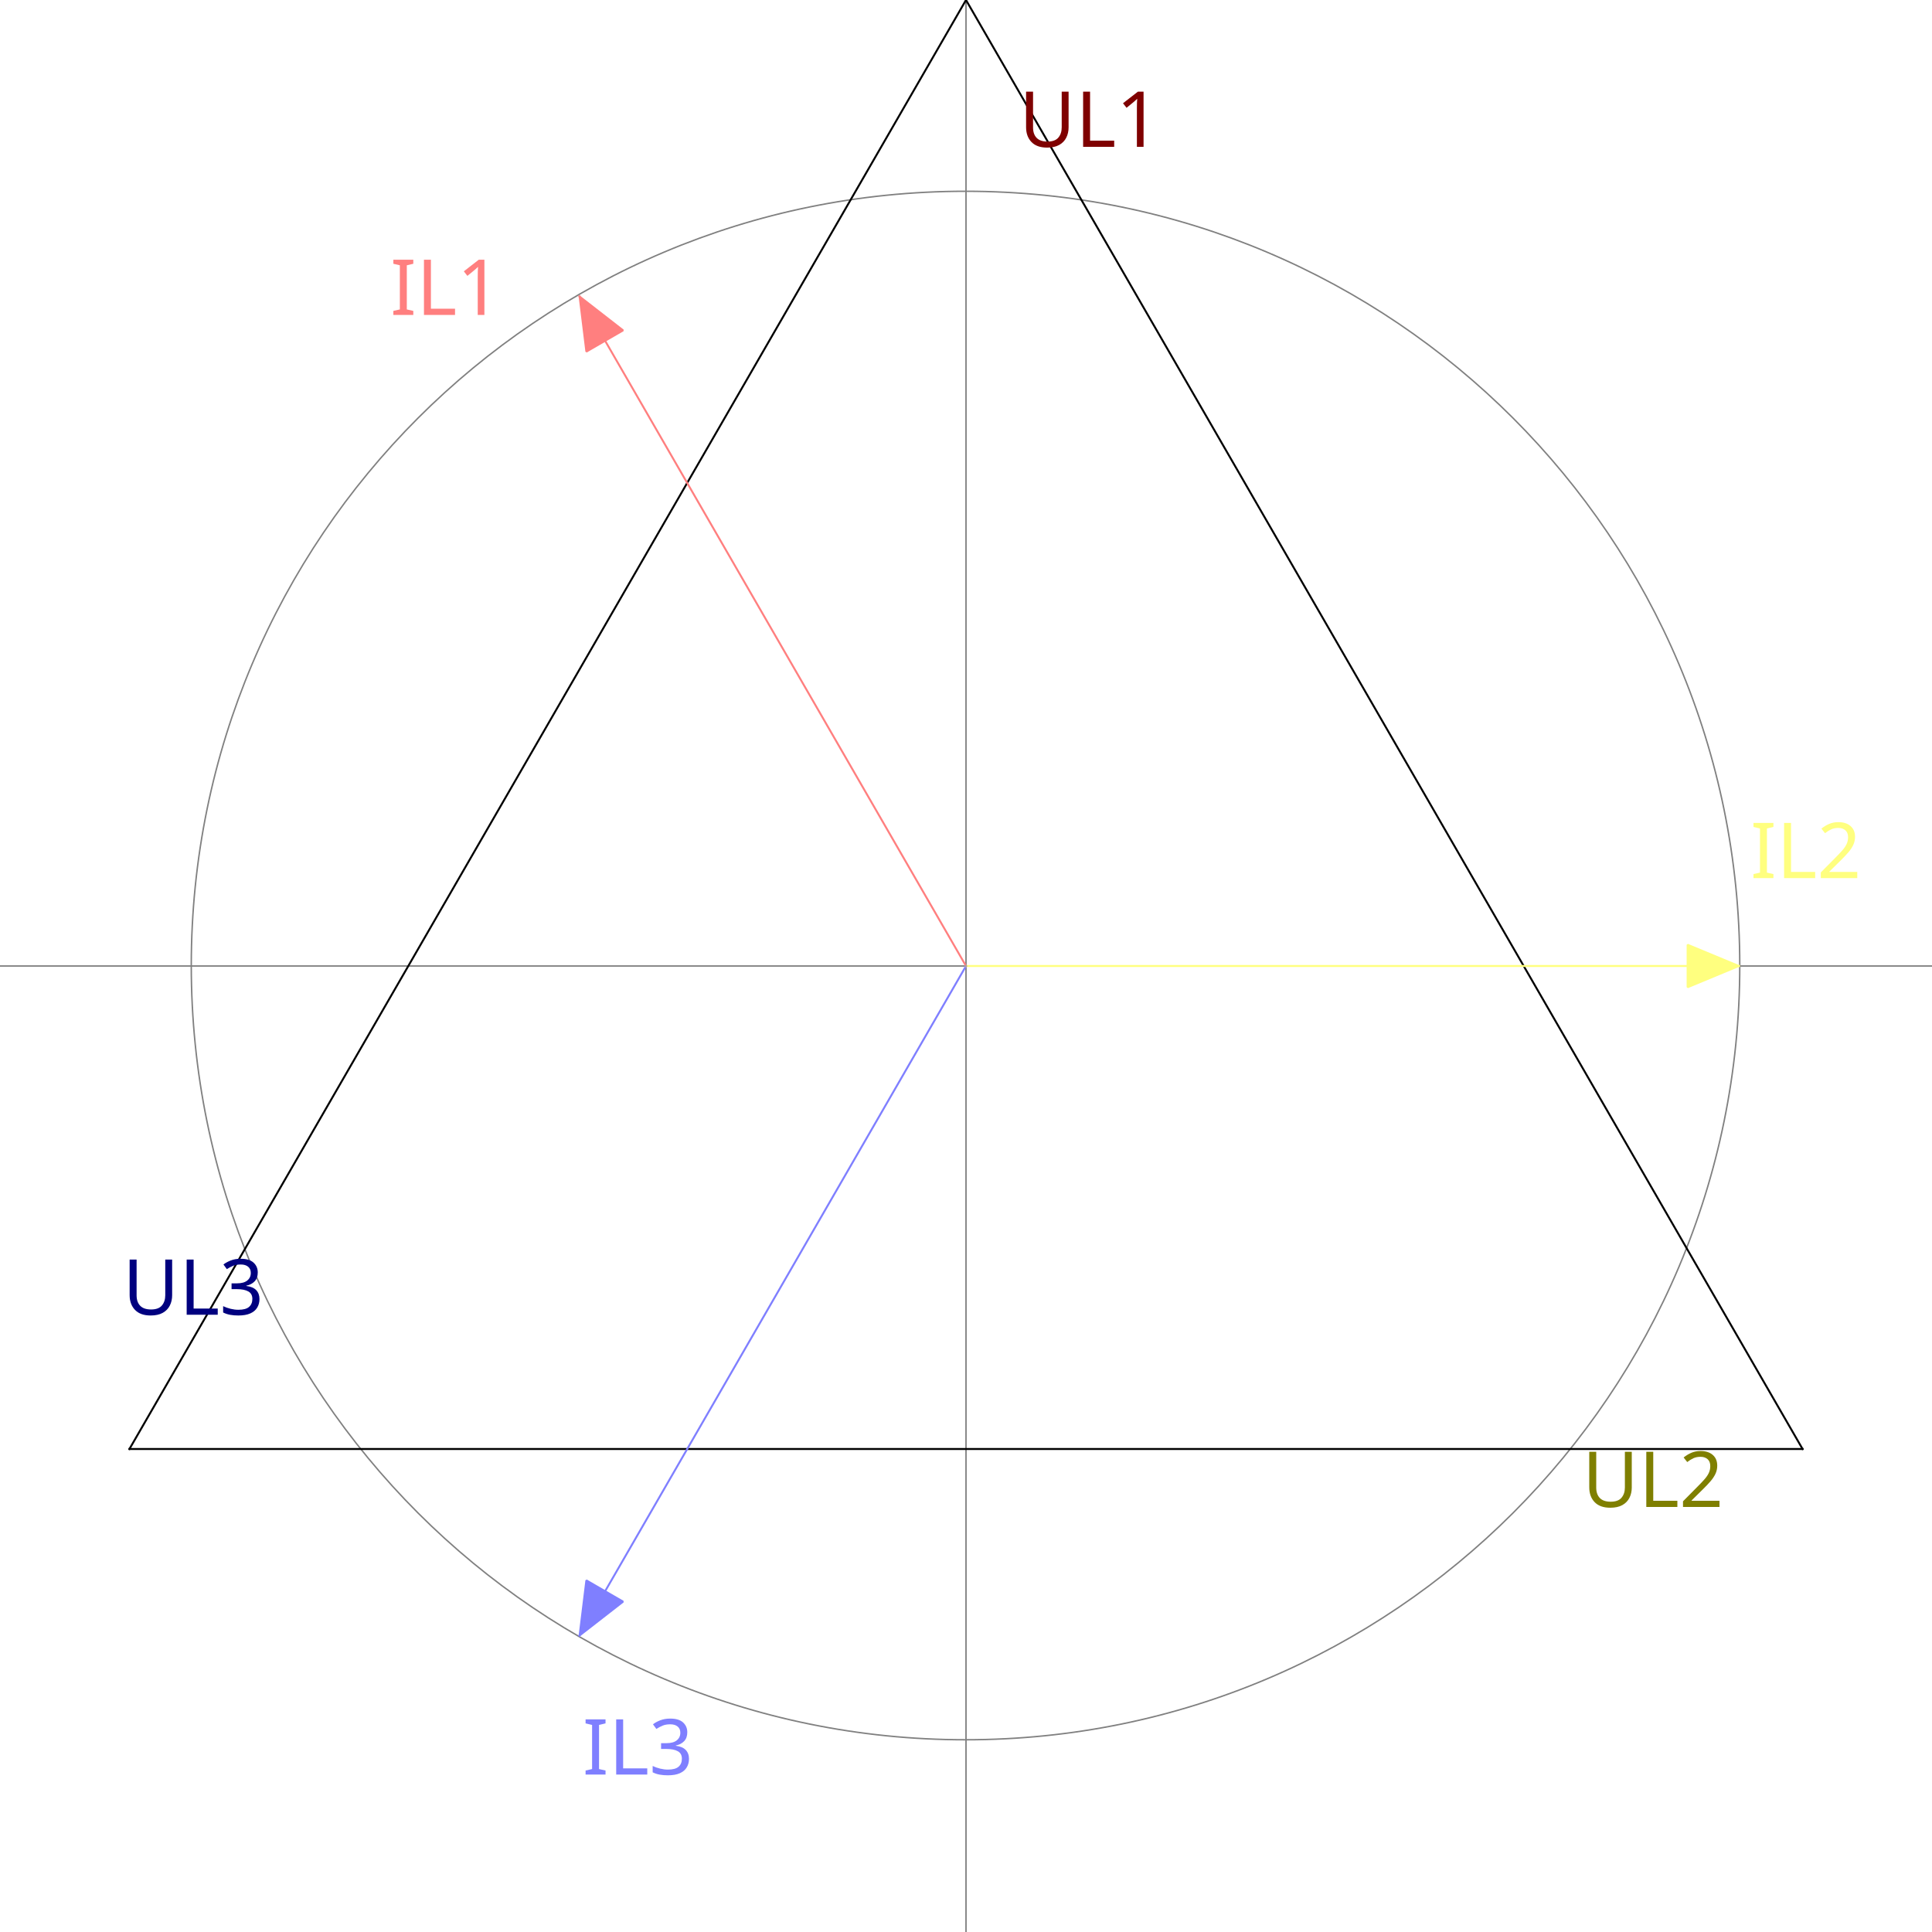
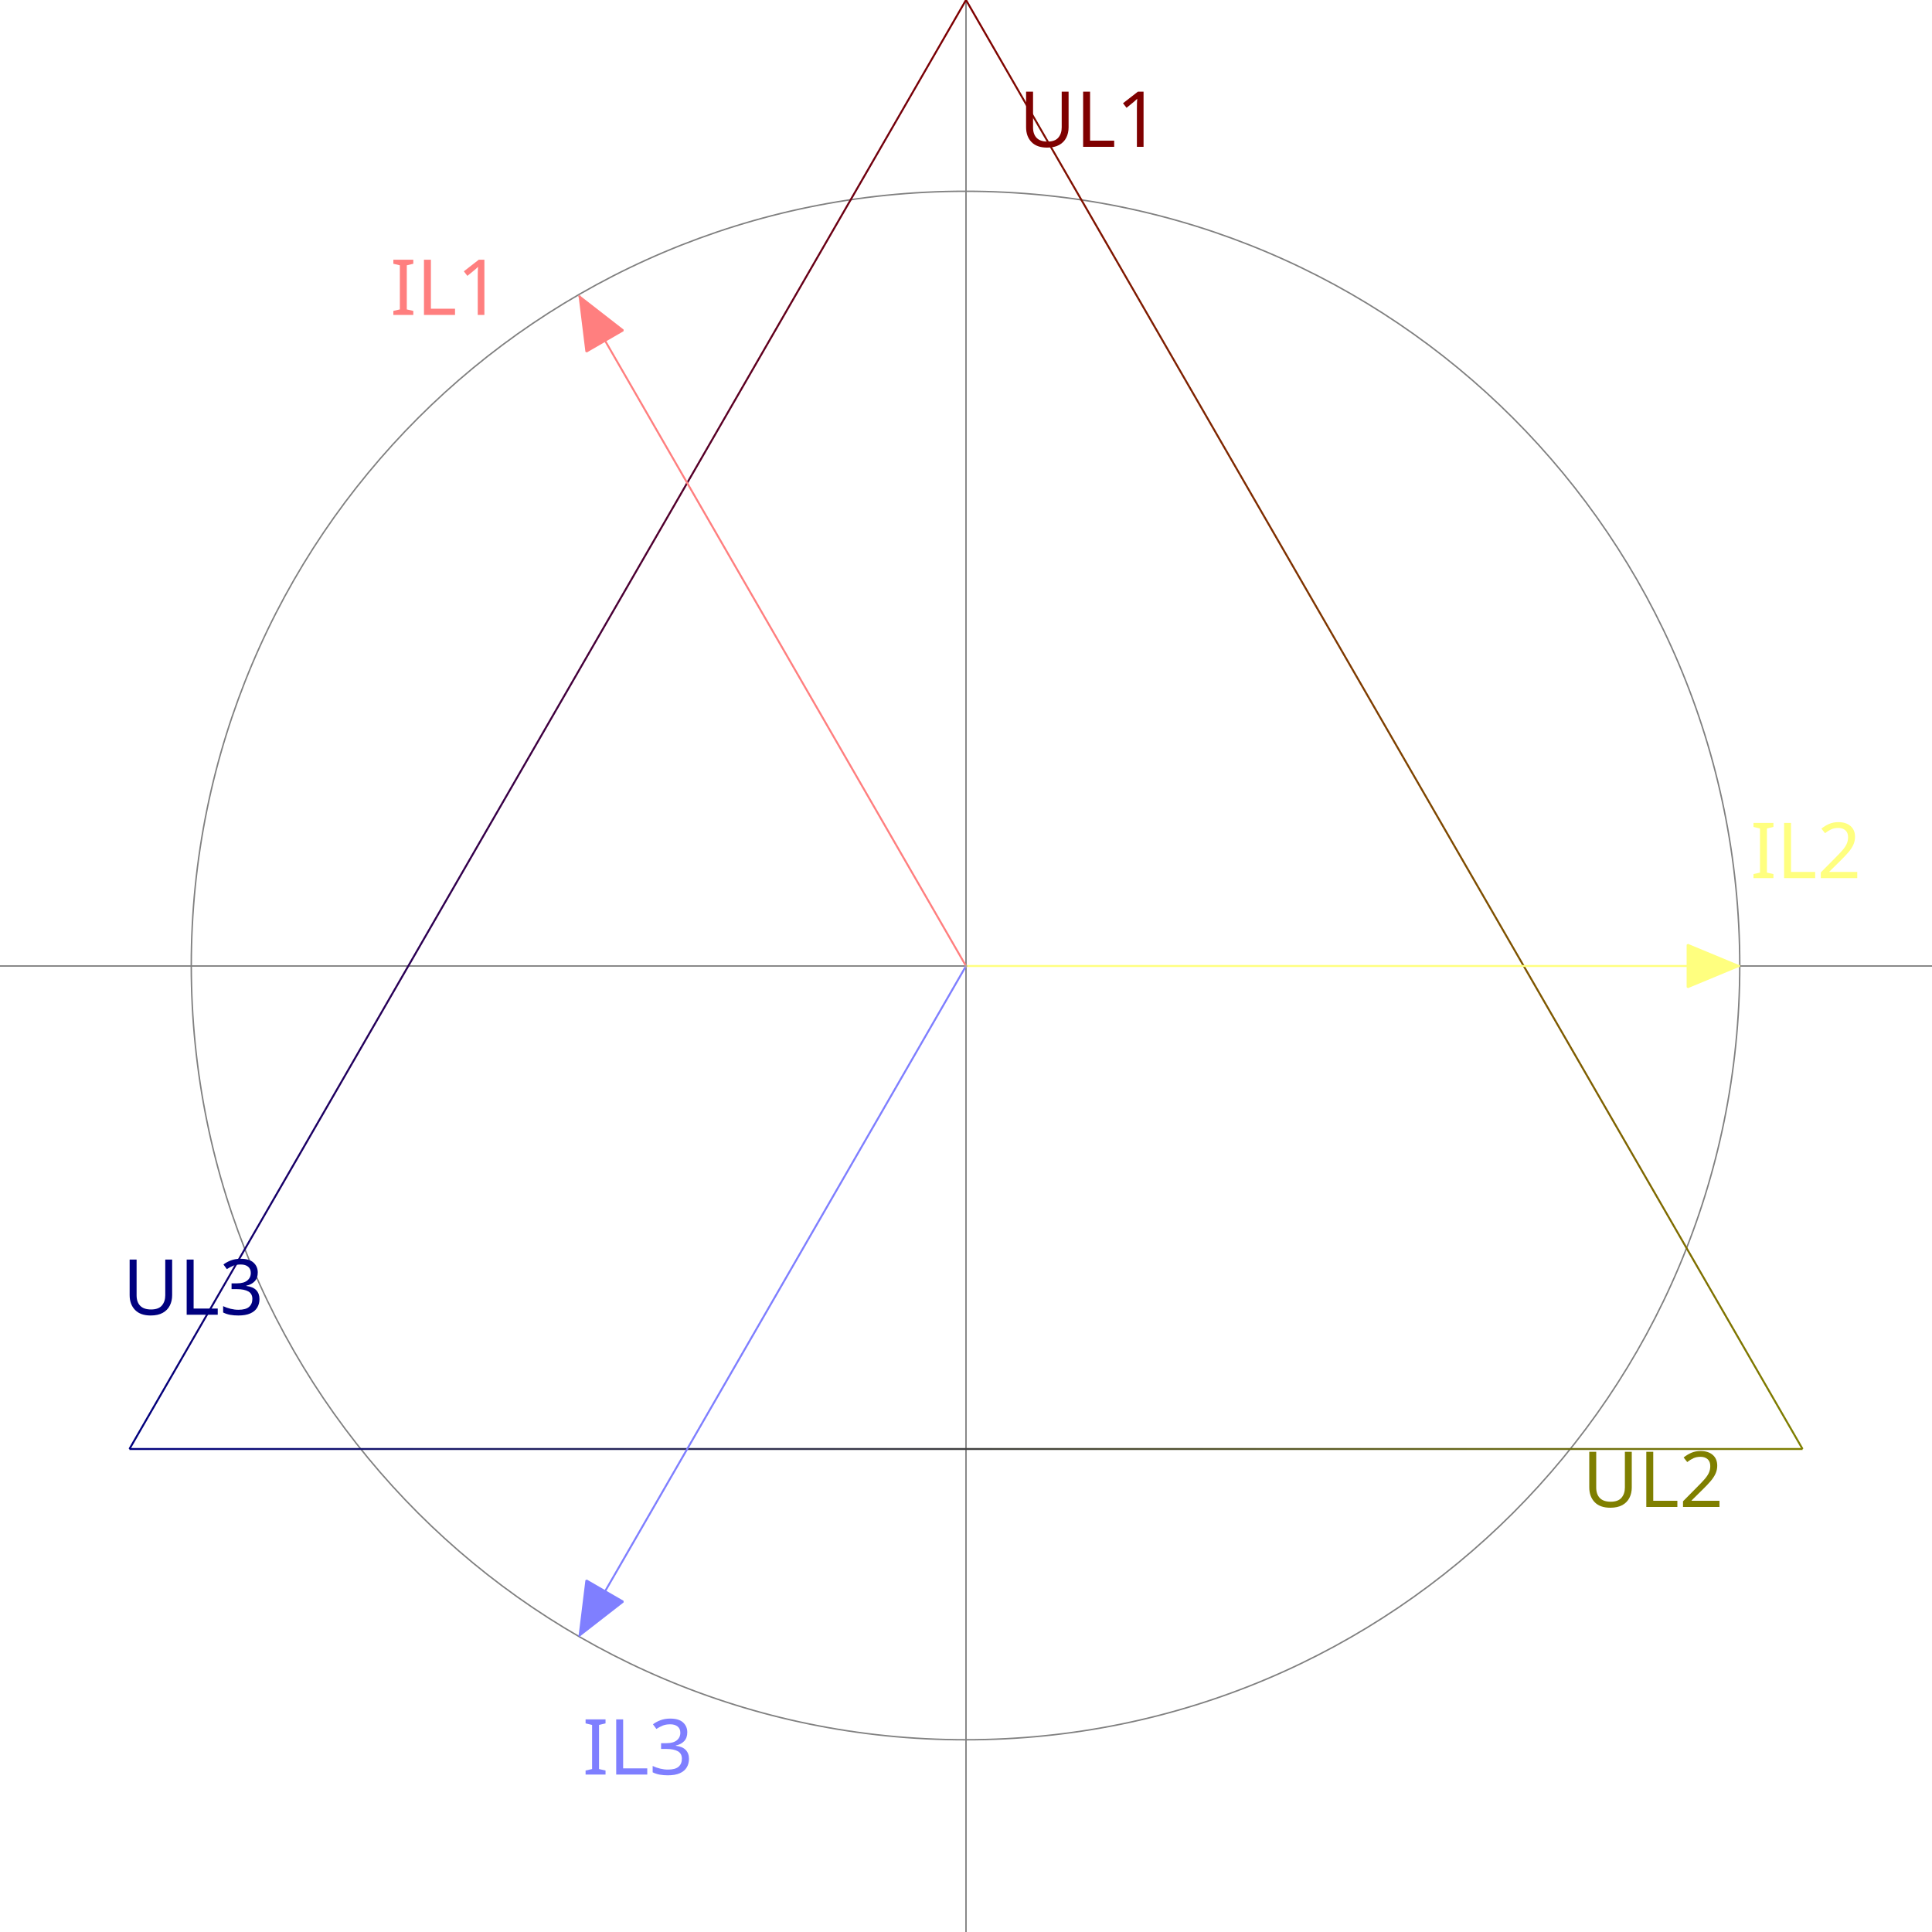
<svg xmlns="http://www.w3.org/2000/svg" width="705.556mm" height="705.556mm" viewBox="0 0 2000 2000" version="1.2" baseProfile="tiny">
  <defs>
- </defs>
+     <linearGradient gradientUnits="userSpaceOnUse" x1="1000" y1="0" x2="1866" y2="1500" id="gradient1">
+       <stop offset="0" stop-color="#7f0000" stop-opacity="1" />
+       <stop offset="1" stop-color="#7f7f00" stop-opacity="1" />
+     </linearGradient>
+     <linearGradient gradientUnits="userSpaceOnUse" x1="1866" y1="1500" x2="134" y2="1500" id="gradient2">
+       <stop offset="0" stop-color="#7f7f00" stop-opacity="1" />
+       <stop offset="1" stop-color="#00007f" stop-opacity="1" />
+     </linearGradient>
+     <linearGradient gradientUnits="userSpaceOnUse" x1="134" y1="1500" x2="1000" y2="0" id="gradient3">
+       <stop offset="0" stop-color="#00007f" stop-opacity="1" />
+       <stop offset="1" stop-color="#7f0000" stop-opacity="1" />
+     </linearGradient>
+     <linearGradient gradientUnits="userSpaceOnUse" x1="134" y1="1500" x2="1000" y2="0" id="gradient4">
+       <stop offset="0" stop-color="#00007f" stop-opacity="1" />
+       <stop offset="1" stop-color="#7f0000" stop-opacity="1" />
+     </linearGradient>
+     <linearGradient gradientUnits="userSpaceOnUse" x1="134" y1="1500" x2="1000" y2="0" id="gradient5">
+       <stop offset="0" stop-color="#00007f" stop-opacity="1" />
+       <stop offset="1" stop-color="#7f0000" stop-opacity="1" />
+     </linearGradient>
+     <linearGradient gradientUnits="userSpaceOnUse" x1="134" y1="1500" x2="1000" y2="0" id="gradient6">
+       <stop offset="0" stop-color="#00007f" stop-opacity="1" />
+       <stop offset="1" stop-color="#7f0000" stop-opacity="1" />
+     </linearGradient>
+     <linearGradient gradientUnits="userSpaceOnUse" x1="134" y1="1500" x2="1000" y2="0" id="gradient7">
+       <stop offset="0" stop-color="#00007f" stop-opacity="1" />
+       <stop offset="1" stop-color="#7f0000" stop-opacity="1" />
+     </linearGradient>
+     <linearGradient gradientUnits="userSpaceOnUse" x1="134" y1="1500" x2="1000" y2="0" id="gradient8">
+       <stop offset="0" stop-color="#00007f" stop-opacity="1" />
+       <stop offset="1" stop-color="#7f0000" stop-opacity="1" />
+     </linearGradient>
+     <linearGradient gradientUnits="userSpaceOnUse" x1="134" y1="1500" x2="1000" y2="0" id="gradient9">
+       <stop offset="0" stop-color="#00007f" stop-opacity="1" />
+       <stop offset="1" stop-color="#7f0000" stop-opacity="1" />
+     </linearGradient>
+     <linearGradient gradientUnits="userSpaceOnUse" x1="134" y1="1500" x2="1000" y2="0" id="gradient10">
+       <stop offset="0" stop-color="#00007f" stop-opacity="1" />
+       <stop offset="1" stop-color="#7f0000" stop-opacity="1" />
+     </linearGradient>
+     <linearGradient gradientUnits="userSpaceOnUse" x1="134" y1="1500" x2="1000" y2="0" id="gradient11">
+       <stop offset="0" stop-color="#00007f" stop-opacity="1" />
+       <stop offset="1" stop-color="#7f0000" stop-opacity="1" />
+     </linearGradient>
+     <linearGradient gradientUnits="userSpaceOnUse" x1="134" y1="1500" x2="1000" y2="0" id="gradient12">
+       <stop offset="0" stop-color="#00007f" stop-opacity="1" />
+       <stop offset="1" stop-color="#7f0000" stop-opacity="1" />
+     </linearGradient>
+     <linearGradient gradientUnits="userSpaceOnUse" x1="134" y1="1500" x2="1000" y2="0" id="gradient13">
+       <stop offset="0" stop-color="#00007f" stop-opacity="1" />
+       <stop offset="1" stop-color="#7f0000" stop-opacity="1" />
+     </linearGradient>
+     <linearGradient gradientUnits="userSpaceOnUse" x1="134" y1="1500" x2="1000" y2="0" id="gradient14">
+       <stop offset="0" stop-color="#00007f" stop-opacity="1" />
+       <stop offset="1" stop-color="#7f0000" stop-opacity="1" />
+     </linearGradient>
+   </defs>
  <g fill="none" stroke="black" stroke-width="1" fill-rule="evenodd" stroke-linecap="square" stroke-linejoin="bevel">
    <g fill="none" stroke="#808080" stroke-opacity="1" stroke-width="1.5" stroke-linecap="square" stroke-linejoin="bevel" transform="matrix(1,0,0,1,0,0)" font-family="Sans" font-size="80" font-weight="400" font-style="normal">
      <polyline fill="none" vector-effect="none" points="0,1000 2000,1000 " />
      <polyline fill="none" vector-effect="none" points="1000,0 1000,2000 " />
      <path vector-effect="none" fill-rule="evenodd" d="M1801,999.5 C1801,556.844 1442.16,198 999.5,198 C556.844,198 198,556.844 198,999.5 C198,1442.16 556.844,1801 999.5,1801 C1442.16,1801 1801,1442.16 1801,999.5 " />
    </g>
-     <g fill="none" stroke="#000000" stroke-opacity="1" stroke-width="2" stroke-linecap="square" stroke-linejoin="bevel" transform="matrix(1,0,0,1,0,0)" font-family="Sans" font-size="80" font-weight="400" font-style="normal">
-       <polyline fill="none" vector-effect="none" points="1000,0 1866,1500 " />
+     <g fill="url(#gradient1)" stroke="none" transform="matrix(1,0,0,1,0,0)" font-family="Sans" font-size="80" font-weight="400" font-style="normal">
+       <path vector-effect="none" fill-rule="evenodd" d="M999.134,0.5 L1865.13,1500.5 L1866.87,1499.5 L1000.87,-0.5 L999.134,0.5" />
    </g>
-     <g fill="none" stroke="#000000" stroke-opacity="1" stroke-width="2" stroke-linecap="square" stroke-linejoin="bevel" transform="matrix(1,0,0,1,0,0)" font-family="Sans" font-size="80" font-weight="400" font-style="normal">
-       <polyline fill="none" vector-effect="none" points="1866,1500 134,1500 " />
+     <g fill="url(#gradient2)" stroke="none" transform="matrix(1,0,0,1,0,0)" font-family="Sans" font-size="80" font-weight="400" font-style="normal">
+       <path vector-effect="none" fill-rule="evenodd" d="M1866,1499 L134,1499 L134,1501 L1866,1501 L1866,1499" />
    </g>
-     <g fill="none" stroke="#000000" stroke-opacity="1" stroke-width="2" stroke-linecap="square" stroke-linejoin="bevel" transform="matrix(1,0,0,1,0,0)" font-family="Sans" font-size="80" font-weight="400" font-style="normal">
-       <polyline fill="none" vector-effect="none" points="134,1500 1000,0 " />
+     <g fill="url(#gradient3)" stroke="none" transform="matrix(1,0,0,1,0,0)" font-family="Sans" font-size="80" font-weight="400" font-style="normal">
+       <path vector-effect="none" fill-rule="evenodd" d="M134.866,1500.5 L1000.87,0.5 L999.134,-0.5 L133.134,1499.5 L134.866,1500.5" />
    </g>
-     <g fill="none" stroke="#7f0000" stroke-opacity="1" stroke-width="2" stroke-linecap="square" stroke-linejoin="bevel" transform="matrix(1,0,0,1,0,0)" font-family="Sans" font-size="80" font-weight="400" font-style="normal">
+     <g fill="url(#gradient4)" stroke="#7f0000" stroke-opacity="1" stroke-width="2" stroke-linecap="square" stroke-linejoin="bevel" transform="matrix(1,0,0,1,0,0)" font-family="Sans" font-size="80" font-weight="400" font-style="normal">
      <text fill="#7f0000" fill-opacity="1" stroke="none" xml:space="preserve" x="1055" y="152" font-family="Sans" font-size="80" font-weight="400" font-style="normal">UL1</text>
    </g>
-     <g fill="none" stroke="#7f7f00" stroke-opacity="1" stroke-width="2" stroke-linecap="square" stroke-linejoin="bevel" transform="matrix(1,0,0,1,0,0)" font-family="Sans" font-size="80" font-weight="400" font-style="normal">
+     <g fill="url(#gradient5)" stroke="#7f7f00" stroke-opacity="1" stroke-width="2" stroke-linecap="square" stroke-linejoin="bevel" transform="matrix(1,0,0,1,0,0)" font-family="Sans" font-size="80" font-weight="400" font-style="normal">
      <text fill="#7f7f00" fill-opacity="1" stroke="none" xml:space="preserve" x="1638" y="1560" font-family="Sans" font-size="80" font-weight="400" font-style="normal">UL2</text>
    </g>
-     <g fill="none" stroke="#00007f" stroke-opacity="1" stroke-width="2" stroke-linecap="square" stroke-linejoin="bevel" transform="matrix(1,0,0,1,0,0)" font-family="Sans" font-size="80" font-weight="400" font-style="normal">
+     <g fill="url(#gradient6)" stroke="#00007f" stroke-opacity="1" stroke-width="2" stroke-linecap="square" stroke-linejoin="bevel" transform="matrix(1,0,0,1,0,0)" font-family="Sans" font-size="80" font-weight="400" font-style="normal">
      <text fill="#00007f" fill-opacity="1" stroke="none" xml:space="preserve" x="127" y="1361" font-family="Sans" font-size="80" font-weight="400" font-style="normal">UL3</text>
    </g>
-     <g fill="none" stroke="#7f7fff" stroke-opacity="1" stroke-width="2" stroke-linecap="square" stroke-linejoin="bevel" transform="matrix(1,0,0,1,0,0)" font-family="Sans" font-size="80" font-weight="400" font-style="normal">
+     <g fill="url(#gradient7)" stroke="#7f7fff" stroke-opacity="1" stroke-width="2" stroke-linecap="square" stroke-linejoin="bevel" transform="matrix(1,0,0,1,0,0)" font-family="Sans" font-size="80" font-weight="400" font-style="normal">
      <path vector-effect="none" fill-rule="evenodd" d="M600,1693 L607,1636 L645,1658 L600,1693" />
    </g>
    <g fill="#7f7fff" fill-opacity="1" stroke="none" transform="matrix(1,0,0,1,0,0)" font-family="Sans" font-size="80" font-weight="400" font-style="normal">
      <path vector-effect="none" fill-rule="evenodd" d="M600,1693 L607,1636 L645,1658" />
    </g>
-     <g fill="none" stroke="#7f7fff" stroke-opacity="1" stroke-width="2" stroke-linecap="square" stroke-linejoin="bevel" transform="matrix(1,0,0,1,0,0)" font-family="Sans" font-size="80" font-weight="400" font-style="normal">
+     <g fill="url(#gradient8)" stroke="#7f7fff" stroke-opacity="1" stroke-width="2" stroke-linecap="square" stroke-linejoin="bevel" transform="matrix(1,0,0,1,0,0)" font-family="Sans" font-size="80" font-weight="400" font-style="normal">
      <polyline fill="none" vector-effect="none" points="1000,1000 600,1693 " />
      <text fill="#7f7fff" fill-opacity="1" stroke="none" xml:space="preserve" x="603" y="1837" font-family="Sans" font-size="80" font-weight="400" font-style="normal">IL3</text>
    </g>
-     <g fill="none" stroke="#ffff7f" stroke-opacity="1" stroke-width="2" stroke-linecap="square" stroke-linejoin="bevel" transform="matrix(1,0,0,1,0,0)" font-family="Sans" font-size="80" font-weight="400" font-style="normal">
+     <g fill="url(#gradient9)" stroke="#ffff7f" stroke-opacity="1" stroke-width="2" stroke-linecap="square" stroke-linejoin="bevel" transform="matrix(1,0,0,1,0,0)" font-family="Sans" font-size="80" font-weight="400" font-style="normal">
      <path vector-effect="none" fill-rule="evenodd" d="M1800,1000 L1747,1022 L1747,978 L1800,1000" />
    </g>
    <g fill="#ffff7f" fill-opacity="1" stroke="none" transform="matrix(1,0,0,1,0,0)" font-family="Sans" font-size="80" font-weight="400" font-style="normal">
      <path vector-effect="none" fill-rule="evenodd" d="M1800,1000 L1747,1022 L1747,978" />
    </g>
-     <g fill="none" stroke="#ffff7f" stroke-opacity="1" stroke-width="2" stroke-linecap="square" stroke-linejoin="bevel" transform="matrix(1,0,0,1,0,0)" font-family="Sans" font-size="80" font-weight="400" font-style="normal">
+     <g fill="url(#gradient10)" stroke="#ffff7f" stroke-opacity="1" stroke-width="2" stroke-linecap="square" stroke-linejoin="bevel" transform="matrix(1,0,0,1,0,0)" font-family="Sans" font-size="80" font-weight="400" font-style="normal">
      <polyline fill="none" vector-effect="none" points="1000,1000 1800,1000 " />
      <text fill="#ffff7f" fill-opacity="1" stroke="none" xml:space="preserve" x="1812" y="909" font-family="Sans" font-size="80" font-weight="400" font-style="normal">IL2</text>
    </g>
-     <g fill="none" stroke="#ff7f7f" stroke-opacity="1" stroke-width="2" stroke-linecap="square" stroke-linejoin="bevel" transform="matrix(1,0,0,1,0,0)" font-family="Sans" font-size="80" font-weight="400" font-style="normal">
+     <g fill="url(#gradient11)" stroke="#ff7f7f" stroke-opacity="1" stroke-width="2" stroke-linecap="square" stroke-linejoin="bevel" transform="matrix(1,0,0,1,0,0)" font-family="Sans" font-size="80" font-weight="400" font-style="normal">
      <path vector-effect="none" fill-rule="evenodd" d="M600,307 L645,342 L607,364 L600,307" />
    </g>
    <g fill="#ff7f7f" fill-opacity="1" stroke="none" transform="matrix(1,0,0,1,0,0)" font-family="Sans" font-size="80" font-weight="400" font-style="normal">
      <path vector-effect="none" fill-rule="evenodd" d="M600,307 L645,342 L607,364" />
    </g>
-     <g fill="none" stroke="#ff7f7f" stroke-opacity="1" stroke-width="2" stroke-linecap="square" stroke-linejoin="bevel" transform="matrix(1,0,0,1,0,0)" font-family="Sans" font-size="80" font-weight="400" font-style="normal">
+     <g fill="url(#gradient12)" stroke="#ff7f7f" stroke-opacity="1" stroke-width="2" stroke-linecap="square" stroke-linejoin="bevel" transform="matrix(1,0,0,1,0,0)" font-family="Sans" font-size="80" font-weight="400" font-style="normal">
      <polyline fill="none" vector-effect="none" points="1000,1000 600,307 " />
      <text fill="#ff7f7f" fill-opacity="1" stroke="none" xml:space="preserve" x="404" y="326" font-family="Sans" font-size="80" font-weight="400" font-style="normal">IL1</text>
    </g>
-     <g fill="none" stroke="#a0a0a4" stroke-opacity="1" stroke-width="2" stroke-linecap="square" stroke-linejoin="bevel" transform="matrix(1,0,0,1,0,0)" font-family="Sans" font-size="80" font-weight="400" font-style="normal">
+     <g fill="url(#gradient13)" stroke="#a0a0a4" stroke-opacity="1" stroke-width="2" stroke-linecap="square" stroke-linejoin="bevel" transform="matrix(1,0,0,1,0,0)" font-family="Sans" font-size="80" font-weight="400" font-style="normal">
</g>
    <g fill="#a0a0a4" fill-opacity="1" stroke="none" transform="matrix(1,0,0,1,0,0)" font-family="Sans" font-size="80" font-weight="400" font-style="normal">
      <rect x="999" y="999" width="2" height="2" />
    </g>
-     <g fill="none" stroke="#a0a0a4" stroke-opacity="1" stroke-width="2" stroke-linecap="square" stroke-linejoin="bevel" transform="matrix(1,0,0,1,0,0)" font-family="Sans" font-size="80" font-weight="400" font-style="normal">
+     <g fill="url(#gradient14)" stroke="#a0a0a4" stroke-opacity="1" stroke-width="2" stroke-linecap="square" stroke-linejoin="bevel" transform="matrix(1,0,0,1,0,0)" font-family="Sans" font-size="80" font-weight="400" font-style="normal">
</g>
  </g>
</svg>
